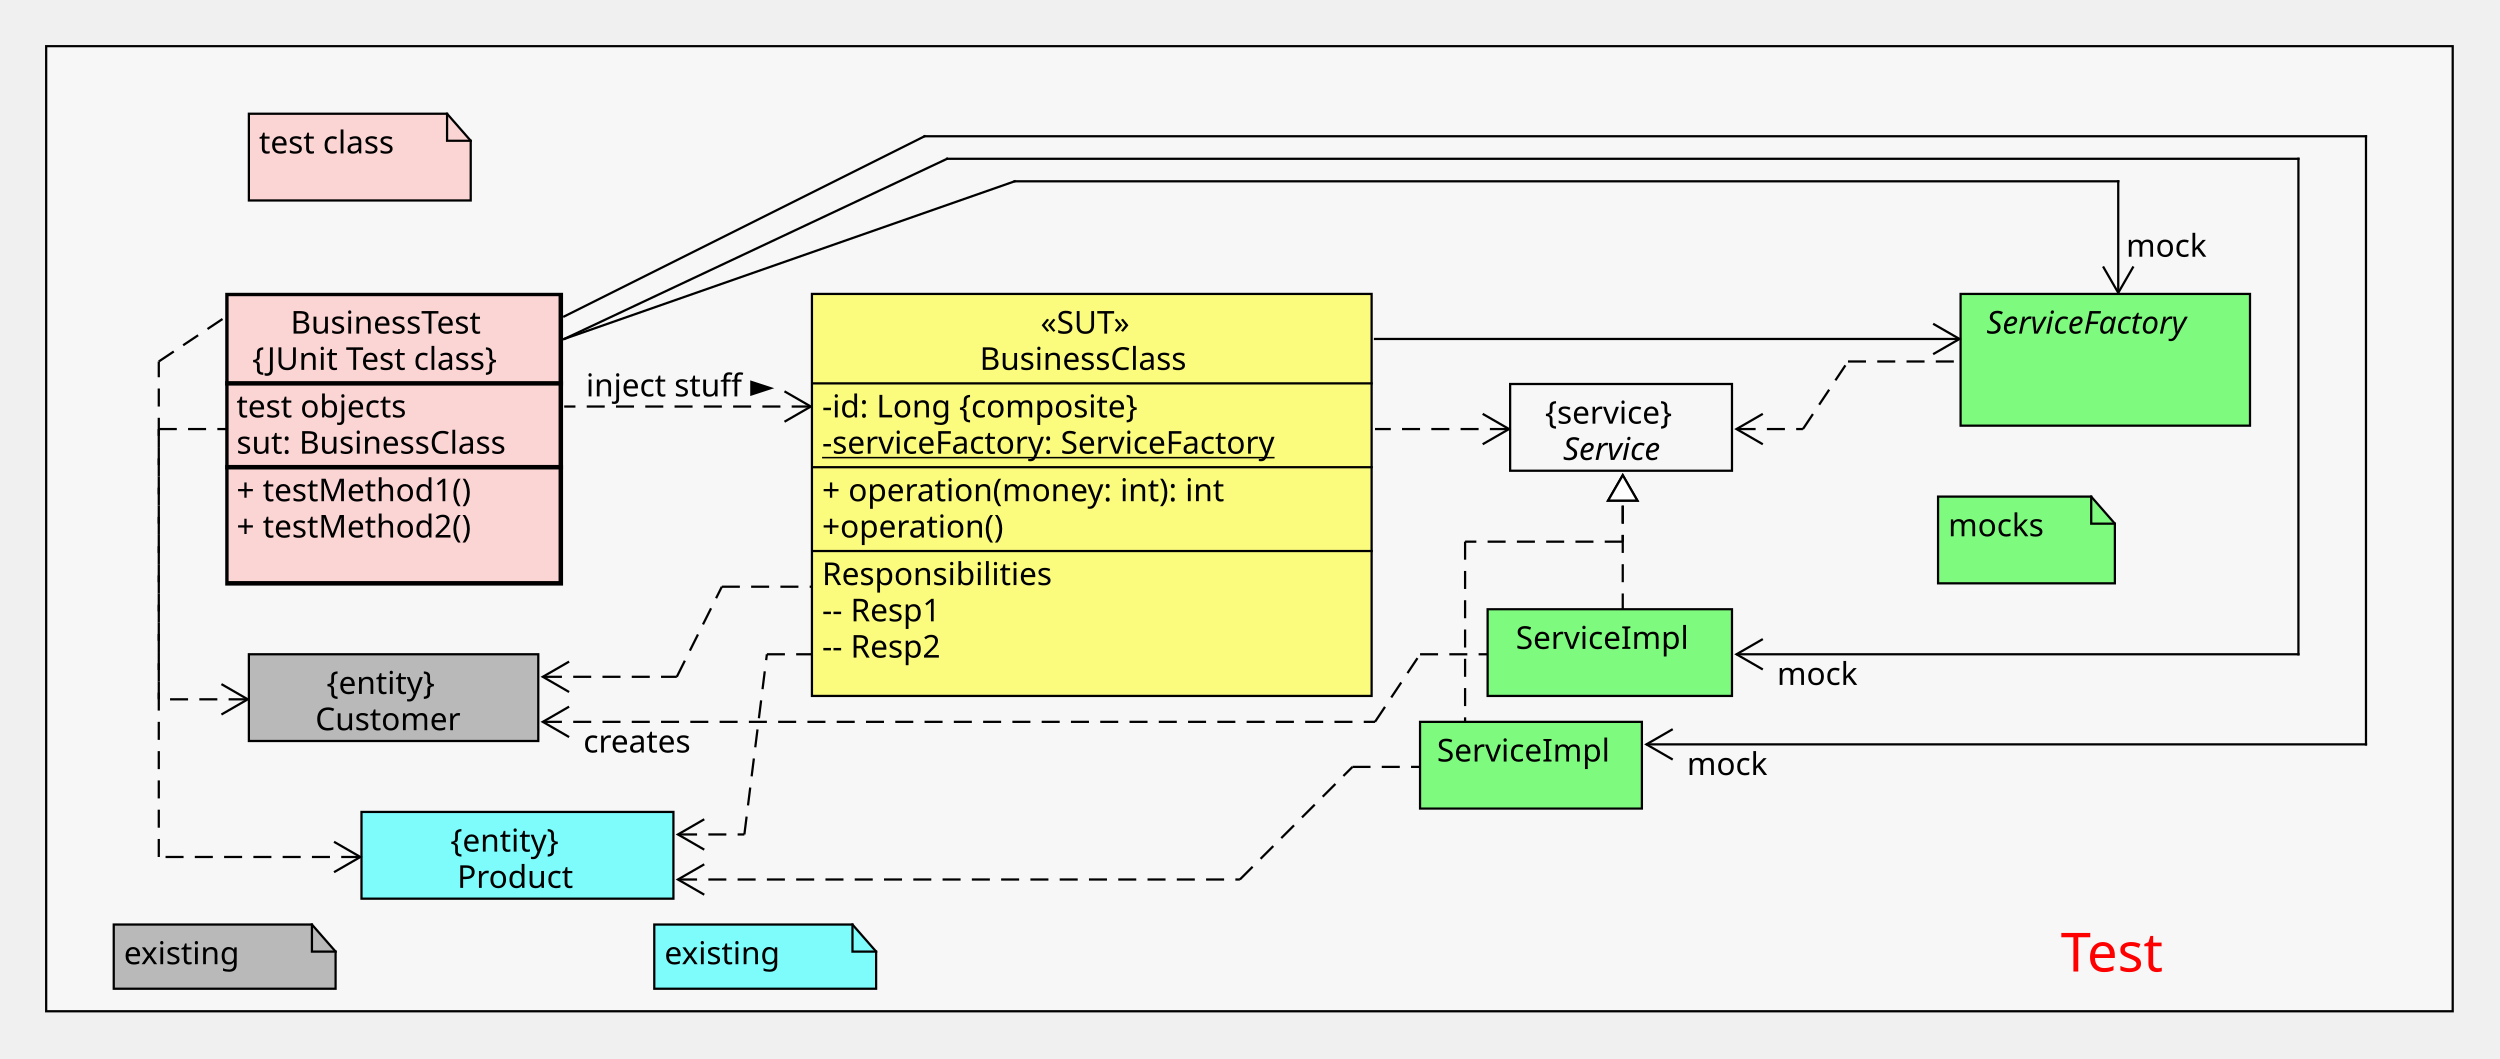
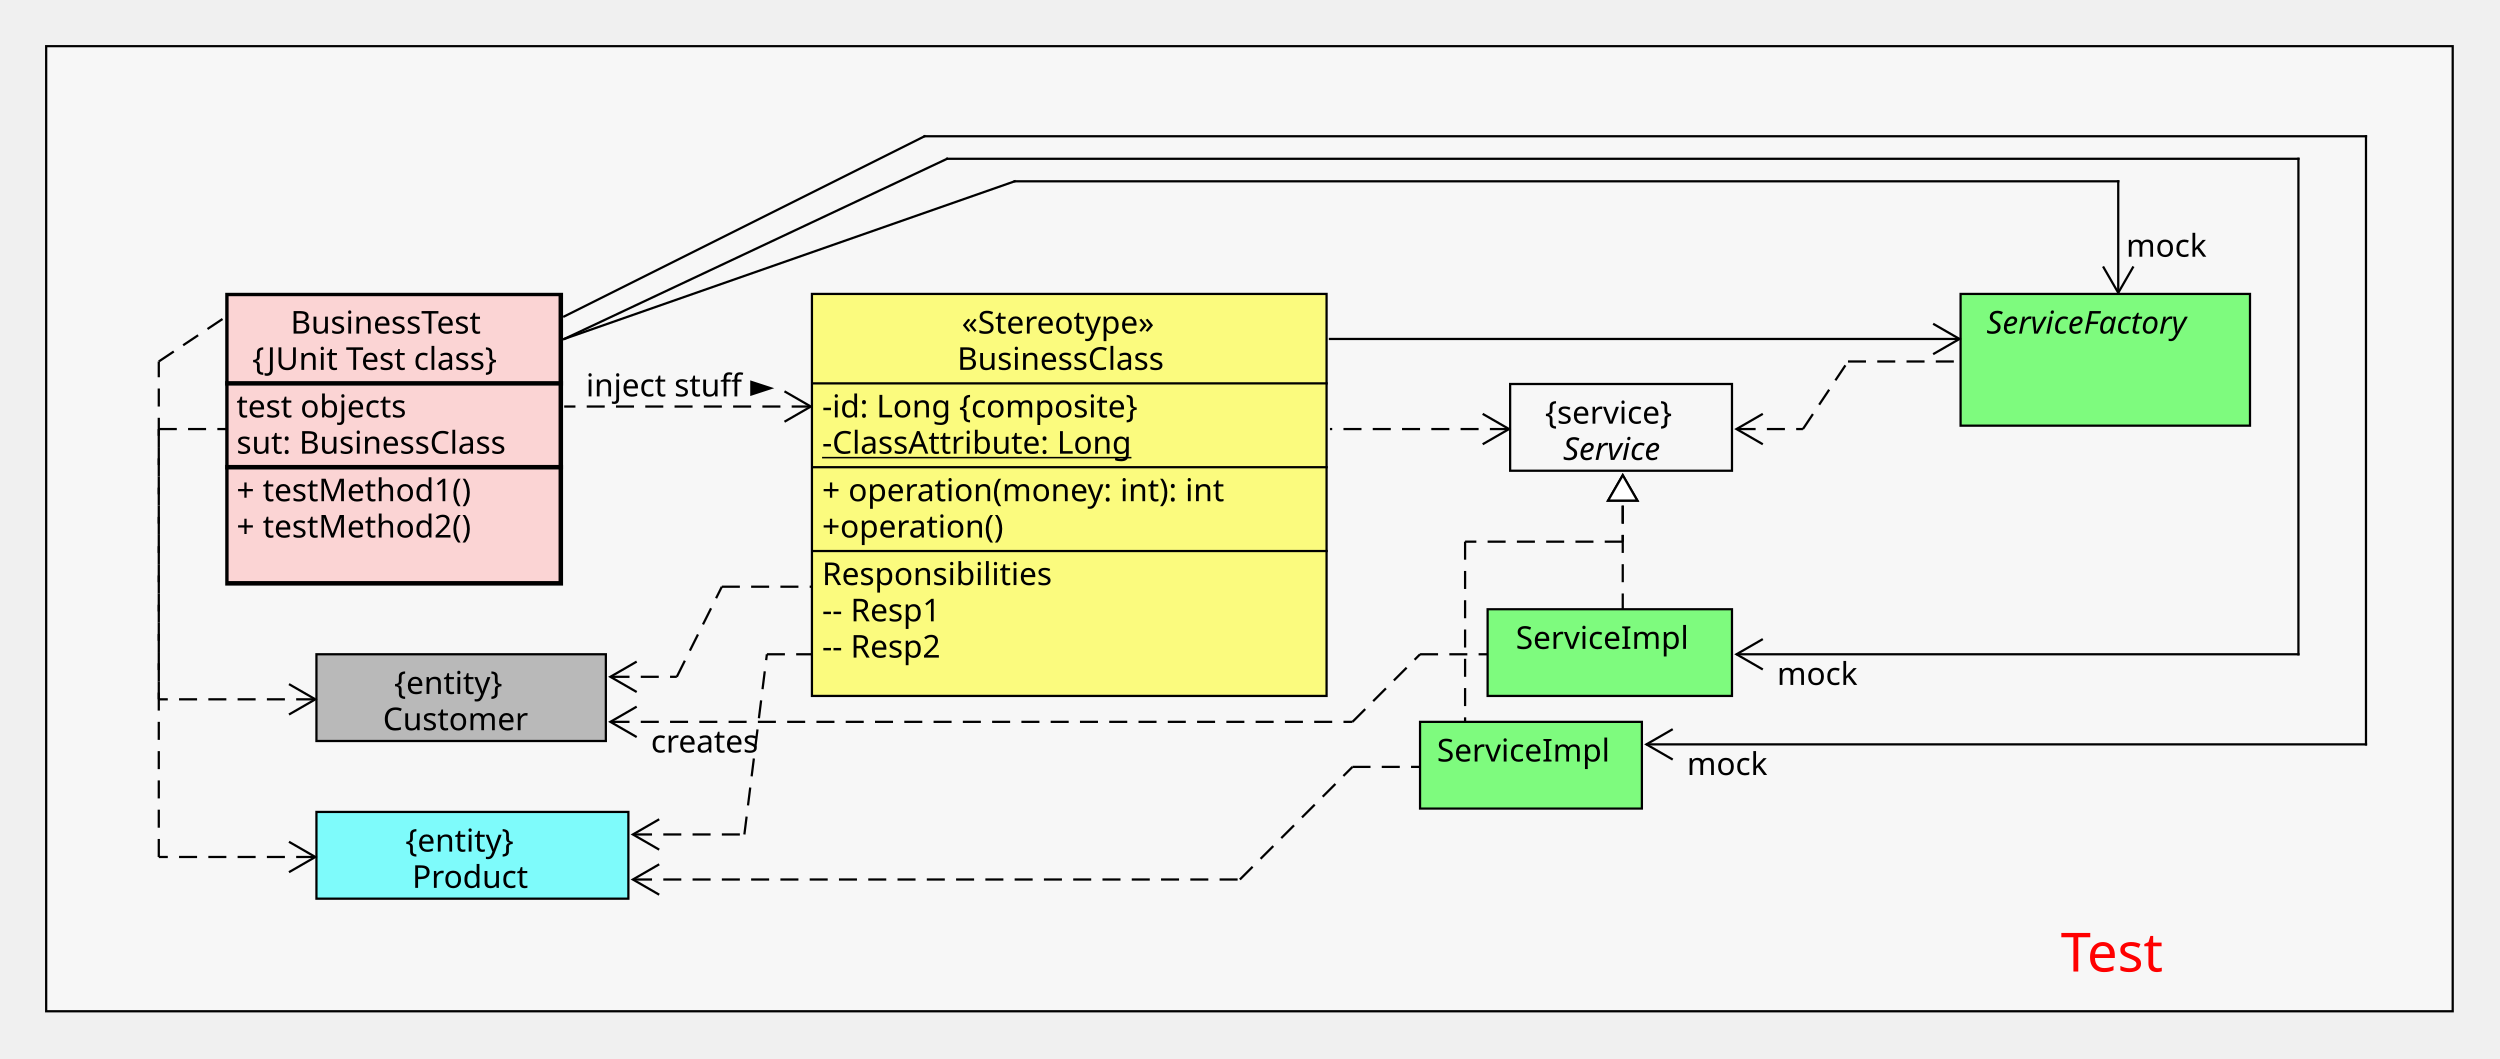
<svg xmlns="http://www.w3.org/2000/svg" fill-opacity="1" color-rendering="auto" color-interpolation="auto" text-rendering="auto" stroke="black" stroke-linecap="square" width="1110" stroke-miterlimit="10" shape-rendering="auto" stroke-opacity="1" fill="black" stroke-dasharray="none" font-weight="normal" stroke-width="1" viewBox="-20 -20 1110 470" height="470" font-family="'Dialog'" font-style="normal" stroke-linejoin="miter" font-size="12px" stroke-dashoffset="0" image-rendering="auto">
  <defs id="genericDefs" />
  <g>
    <defs id="defs1">
      <clipPath clipPathUnits="userSpaceOnUse" id="clipPath1">
        <path d="M0 0 L2147483647 0 L2147483647 2147483647 L0 2147483647 L0 0 Z" />
      </clipPath>
      <clipPath clipPathUnits="userSpaceOnUse" id="clipPath2">
        <path d="M0 0 L0 430 L1070 430 L1070 0 Z" />
      </clipPath>
      <clipPath clipPathUnits="userSpaceOnUse" id="clipPath3">
-         <path d="M0 0 L0 30 L100 30 L100 0 Z" />
+         <path d="M0 0 L0 40 L150 40 L150 0 Z" />
      </clipPath>
      <clipPath clipPathUnits="userSpaceOnUse" id="clipPath4">
-         <path d="M0 0 L0 40 L80 40 L80 0 Z" />
+         <path d="M0 0 L0 40 L100 40 L100 0 Z" />
      </clipPath>
      <clipPath clipPathUnits="userSpaceOnUse" id="clipPath5">
-         <path d="M0 0 L0 40 L100 40 L100 0 Z" />
+         <path d="M0 0 L0 40 L110 40 L110 0 Z" />
      </clipPath>
      <clipPath clipPathUnits="userSpaceOnUse" id="clipPath6">
-         <path d="M0 0 L0 40 L150 40 L150 0 Z" />
+         <path d="M0 0 L0 60 L130 60 L130 0 Z" />
      </clipPath>
      <clipPath clipPathUnits="userSpaceOnUse" id="clipPath7">
-         <path d="M0 0 L0 40 L110 40 L110 0 Z" />
+         <path d="M0 0 L0 40 L130 40 L130 0 Z" />
      </clipPath>
      <clipPath clipPathUnits="userSpaceOnUse" id="clipPath8">
-         <path d="M0 0 L0 60 L130 60 L130 0 Z" />
+         <path d="M0 0 L0 40 L140 40 L140 0 Z" />
      </clipPath>
      <clipPath clipPathUnits="userSpaceOnUse" id="clipPath9">
-         <path d="M0 0 L0 40 L130 40 L130 0 Z" />
+         <path d="M0 0 L0 130 L150 130 L150 0 Z" />
      </clipPath>
      <clipPath clipPathUnits="userSpaceOnUse" id="clipPath10">
-         <path d="M0 0 L0 40 L140 40 L140 0 Z" />
+         <path d="M0 0 L0 180 L230 180 L230 0 Z" />
      </clipPath>
      <clipPath clipPathUnits="userSpaceOnUse" id="clipPath11">
-         <path d="M0 0 L0 130 L150 130 L150 0 Z" />
+         <path d="M0 0 L0 140 L100 140 L100 0 Z" />
      </clipPath>
      <clipPath clipPathUnits="userSpaceOnUse" id="clipPath12">
-         <path d="M0 0 L0 180 L250 180 L250 0 Z" />
+         <path d="M0 0 L0 90 L30 90 L30 0 Z" />
      </clipPath>
      <clipPath clipPathUnits="userSpaceOnUse" id="clipPath13">
-         <path d="M0 0 L0 140 L100 140 L100 0 Z" />
+         <path d="M0 0 L0 80 L380 80 L380 0 Z" />
      </clipPath>
      <clipPath clipPathUnits="userSpaceOnUse" id="clipPath14">
-         <path d="M0 0 L0 90 L30 90 L30 0 Z" />
+         <path d="M0 0 L0 70 L420 70 L420 0 Z" />
      </clipPath>
      <clipPath clipPathUnits="userSpaceOnUse" id="clipPath15">
-         <path d="M0 0 L0 80 L360 80 L360 0 Z" />
+         <path d="M0 0 L0 110 L110 110 L110 0 Z" />
      </clipPath>
      <clipPath clipPathUnits="userSpaceOnUse" id="clipPath16">
-         <path d="M0 0 L0 70 L450 70 L450 0 Z" />
+         <path d="M0 0 L0 70 L120 70 L120 0 Z" />
      </clipPath>
      <clipPath clipPathUnits="userSpaceOnUse" id="clipPath17">
-         <path d="M0 0 L0 110 L90 110 L90 0 Z" />
+         <path d="M0 0 L0 260 L800 260 L800 0 Z" />
      </clipPath>
      <clipPath clipPathUnits="userSpaceOnUse" id="clipPath18">
-         <path d="M0 0 L0 70 L150 70 L150 0 Z" />
+         <path d="M0 0 L0 310 L830 310 L830 0 Z" />
      </clipPath>
      <clipPath clipPathUnits="userSpaceOnUse" id="clipPath19">
-         <path d="M0 0 L0 260 L800 260 L800 0 Z" />
+         <path d="M0 0 L0 100 L760 100 L760 0 Z" />
      </clipPath>
      <clipPath clipPathUnits="userSpaceOnUse" id="clipPath20">
-         <path d="M0 0 L0 310 L830 310 L830 0 Z" />
+         <path d="M0 0 L0 30 L310 30 L310 0 Z" />
      </clipPath>
      <clipPath clipPathUnits="userSpaceOnUse" id="clipPath21">
-         <path d="M0 0 L0 100 L760 100 L760 0 Z" />
+         <path d="M0 0 L0 30 L110 30 L110 0 Z" />
      </clipPath>
      <clipPath clipPathUnits="userSpaceOnUse" id="clipPath22">
-         <path d="M0 0 L0 30 L290 30 L290 0 Z" />
+         <path d="M0 0 L0 220 L100 220 L100 0 Z" />
      </clipPath>
      <clipPath clipPathUnits="userSpaceOnUse" id="clipPath23">
-         <path d="M0 0 L0 30 L90 30 L90 0 Z" />
-       </clipPath>
-       <clipPath clipPathUnits="userSpaceOnUse" id="clipPath24">
-         <path d="M0 0 L0 220 L120 220 L120 0 Z" />
-       </clipPath>
-       <clipPath clipPathUnits="userSpaceOnUse" id="clipPath25">
-         <path d="M0 0 L0 200 L70 200 L70 0 Z" />
+         <path d="M0 0 L0 200 L100 200 L100 0 Z" />
      </clipPath>
    </defs>
    <g fill="rgb(255,255,255)" fill-opacity="0.49" stroke-opacity="0.49" stroke="rgb(255,255,255)">
      <rect x="0.5" width="1068.5" height="428.5" y="0.5" clip-path="url(#clipPath2)" stroke="none" />
    </g>
    <g>
      <rect fill="none" x="0.5" width="1068.5" height="428.5" y="0.5" clip-path="url(#clipPath2)" />
    </g>
-     <g fill="rgb(120,120,120)" fill-opacity="0.49" transform="translate(30,390)" stroke-opacity="0.49" stroke="rgb(120,120,120)">
-       <path d="M0.5 0.5 L88.5 0.5 L99 12.5 L99 29 L0.5 29 Z" stroke="none" clip-path="url(#clipPath3)" />
-     </g>
-     <g transform="translate(30,390)">
-       <path fill="none" d="M0.5 0.5 L88.5 0.5 L99 12.5 L99 29 L0.5 29 Z" clip-path="url(#clipPath3)" />
-       <path fill="none" d="M88.5 0.5 L88.5 12.5 L99 12.5" clip-path="url(#clipPath3)" />
-       <text x="5" font-size="14px" y="18.109" clip-path="url(#clipPath3)" font-family="sans-serif" stroke="none" xml:space="preserve">existing</text>
-     </g>
-     <g fill="rgb(0,255,255)" fill-opacity="0.49" transform="translate(270,390)" stroke-opacity="0.49" stroke="rgb(0,255,255)">
-       <path d="M0.5 0.5 L88.5 0.5 L99 12.5 L99 29 L0.5 29 Z" stroke="none" clip-path="url(#clipPath3)" />
-     </g>
-     <g transform="translate(270,390)">
-       <path fill="none" d="M0.5 0.5 L88.5 0.5 L99 12.5 L99 29 L0.5 29 Z" clip-path="url(#clipPath3)" />
-       <path fill="none" d="M88.5 0.5 L88.5 12.5 L99 12.5" clip-path="url(#clipPath3)" />
-       <text x="5" font-size="14px" y="18.109" clip-path="url(#clipPath3)" font-family="sans-serif" stroke="none" xml:space="preserve">existing</text>
-     </g>
-     <g fill="rgb(0,255,0)" fill-opacity="0.49" transform="translate(840,200)" stroke-opacity="0.49" stroke="rgb(0,255,0)">
-       <path d="M0.5 0.5 L68.5 0.5 L79 12.5 L79 39 L0.5 39 Z" stroke="none" clip-path="url(#clipPath4)" />
-     </g>
-     <g transform="translate(840,200)">
-       <path fill="none" d="M0.5 0.5 L68.5 0.5 L79 12.5 L79 39 L0.5 39 Z" clip-path="url(#clipPath4)" />
-       <path fill="none" d="M68.5 0.5 L68.5 12.5 L79 12.5" clip-path="url(#clipPath4)" />
-       <text x="5" font-size="14px" y="18.109" clip-path="url(#clipPath4)" font-family="sans-serif" stroke="none" xml:space="preserve">mocks</text>
-     </g>
-     <g fill="rgb(255,175,175)" fill-opacity="0.49" transform="translate(90,30)" stroke-opacity="0.49" stroke="rgb(255,175,175)">
-       <path d="M0.5 0.5 L88.5 0.5 L99 12.5 L99 39 L0.5 39 Z" stroke="none" clip-path="url(#clipPath5)" />
-     </g>
-     <g transform="translate(90,30)">
-       <path fill="none" d="M0.5 0.5 L88.5 0.5 L99 12.5 L99 39 L0.5 39 Z" clip-path="url(#clipPath5)" />
-       <path fill="none" d="M88.5 0.5 L88.5 12.5 L99 12.5" clip-path="url(#clipPath5)" />
-       <text x="5" font-size="14px" y="18.109" clip-path="url(#clipPath5)" font-family="sans-serif" stroke="none" xml:space="preserve">test class</text>
-     </g>
    <g fill="rgb(255,255,255)" fill-opacity="0" transform="translate(890,380)" stroke-opacity="0" stroke="rgb(255,255,255)">
-       <rect x="0.5" width="148.5" height="38.5" y="0.5" clip-path="url(#clipPath6)" stroke="none" />
+       <rect x="0.5" width="148.5" height="38.5" y="0.5" clip-path="url(#clipPath3)" stroke="none" />
    </g>
    <g fill="red" font-size="24px" font-family="sans-serif" transform="translate(890,380)" stroke="red">
-       <text x="5" xml:space="preserve" y="31.375" clip-path="url(#clipPath6)" stroke="none">Test</text>
+       <text x="5" xml:space="preserve" y="31.375" clip-path="url(#clipPath3)" stroke="none">Test</text>
    </g>
    <g fill="rgb(0,255,0)" fill-opacity="0.49" transform="translate(610,300)" stroke-opacity="0.49" stroke="rgb(0,255,0)">
-       <rect x="0.5" width="98.5" height="38.5" y="0.5" clip-path="url(#clipPath5)" stroke="none" />
+       <rect x="0.5" width="98.5" height="38.5" y="0.5" clip-path="url(#clipPath4)" stroke="none" />
    </g>
    <g transform="translate(610,300)">
-       <rect fill="none" x="0.5" width="98.5" height="38.5" y="0.5" clip-path="url(#clipPath5)" />
-       <text x="8" font-size="14px" y="18.109" clip-path="url(#clipPath5)" font-family="sans-serif" stroke="none" xml:space="preserve">ServiceImpl</text>
+       <rect fill="none" x="0.5" width="98.5" height="38.5" y="0.5" clip-path="url(#clipPath4)" />
+       <text x="8" font-size="14px" y="18.109" clip-path="url(#clipPath4)" font-family="sans-serif" stroke="none" xml:space="preserve">ServiceImpl</text>
    </g>
    <g fill="rgb(0,255,0)" fill-opacity="0.49" transform="translate(640,250)" stroke-opacity="0.49" stroke="rgb(0,255,0)">
-       <rect x="0.5" width="108.5" height="38.5" y="0.5" clip-path="url(#clipPath7)" stroke="none" />
+       <rect x="0.5" width="108.5" height="38.5" y="0.5" clip-path="url(#clipPath5)" stroke="none" />
    </g>
    <g transform="translate(640,250)">
-       <rect fill="none" x="0.5" width="108.5" height="38.5" y="0.5" clip-path="url(#clipPath7)" />
-       <text x="13" font-size="14px" y="18.109" clip-path="url(#clipPath7)" font-family="sans-serif" stroke="none" xml:space="preserve">ServiceImpl</text>
+       <rect fill="none" x="0.5" width="108.5" height="38.5" y="0.5" clip-path="url(#clipPath5)" />
+       <text x="13" font-size="14px" y="18.109" clip-path="url(#clipPath5)" font-family="sans-serif" stroke="none" xml:space="preserve">ServiceImpl</text>
    </g>
    <g fill="rgb(0,255,0)" fill-opacity="0.49" transform="translate(850,110)" stroke-opacity="0.49" stroke="rgb(0,255,0)">
-       <rect x="0.5" width="128.5" height="58.5" y="0.5" clip-path="url(#clipPath8)" stroke="none" />
+       <rect x="0.5" width="128.5" height="58.5" y="0.5" clip-path="url(#clipPath6)" stroke="none" />
    </g>
    <g transform="translate(850,110)">
-       <rect fill="none" x="0.5" width="128.5" height="58.5" y="0.5" clip-path="url(#clipPath8)" />
-       <text x="12" font-size="14px" y="18.109" clip-path="url(#clipPath8)" font-family="sans-serif" font-style="italic" stroke="none" xml:space="preserve">ServiceFactory</text>
+       <rect fill="none" x="0.5" width="128.5" height="58.5" y="0.5" clip-path="url(#clipPath6)" />
+       <text x="12" font-size="14px" y="18.109" clip-path="url(#clipPath6)" font-family="sans-serif" font-style="italic" stroke="none" xml:space="preserve">ServiceFactory</text>
    </g>
    <g fill="rgb(255,255,255)" fill-opacity="0" transform="translate(650,150)" stroke-opacity="0" stroke="rgb(255,255,255)">
-       <rect x="0.5" width="98.5" height="38.5" y="0.5" clip-path="url(#clipPath5)" stroke="none" />
+       <rect x="0.5" width="98.5" height="38.5" y="0.5" clip-path="url(#clipPath4)" stroke="none" />
    </g>
    <g transform="translate(650,150)">
-       <rect fill="none" x="0.5" width="98.5" height="38.5" y="0.5" clip-path="url(#clipPath5)" />
-       <text x="16" font-size="14px" y="18.109" clip-path="url(#clipPath5)" font-family="sans-serif" stroke="none" xml:space="preserve">{service}</text>
-       <text x="24" font-size="14px" y="34.219" clip-path="url(#clipPath5)" font-family="sans-serif" font-style="italic" stroke="none" xml:space="preserve">Service</text>
-     </g>
-     <g fill="rgb(120,120,120)" fill-opacity="0.49" transform="translate(90,270)" stroke-opacity="0.49" stroke="rgb(120,120,120)">
-       <rect x="0.5" width="128.5" height="38.5" y="0.5" clip-path="url(#clipPath9)" stroke="none" />
-     </g>
-     <g transform="translate(90,270)">
-       <rect fill="none" x="0.5" width="128.5" height="38.5" y="0.5" clip-path="url(#clipPath9)" />
-       <text x="35" font-size="14px" y="18.109" clip-path="url(#clipPath9)" font-family="sans-serif" stroke="none" xml:space="preserve">{entity}</text>
-       <text x="30" font-size="14px" y="34.219" clip-path="url(#clipPath9)" font-family="sans-serif" stroke="none" xml:space="preserve">Customer</text>
-     </g>
-     <g fill="rgb(0,255,255)" fill-opacity="0.49" transform="translate(140,340)" stroke-opacity="0.49" stroke="rgb(0,255,255)">
-       <rect x="0.5" width="138.5" height="38.5" y="0.5" clip-path="url(#clipPath10)" stroke="none" />
-     </g>
-     <g transform="translate(140,340)">
-       <rect fill="none" x="0.5" width="138.5" height="38.5" y="0.5" clip-path="url(#clipPath10)" />
-       <text x="40" font-size="14px" y="18.109" clip-path="url(#clipPath10)" font-family="sans-serif" stroke="none" xml:space="preserve">{entity}</text>
-       <text x="43" font-size="14px" y="34.219" clip-path="url(#clipPath10)" font-family="sans-serif" stroke="none" xml:space="preserve">Product</text>
+       <rect fill="none" x="0.5" width="98.5" height="38.5" y="0.5" clip-path="url(#clipPath4)" />
+       <text x="16" font-size="14px" y="18.109" clip-path="url(#clipPath4)" font-family="sans-serif" stroke="none" xml:space="preserve">{service}</text>
+       <text x="24" font-size="14px" y="34.219" clip-path="url(#clipPath4)" font-family="sans-serif" font-style="italic" stroke="none" xml:space="preserve">Service</text>
+     </g>
+     <g fill="rgb(120,120,120)" fill-opacity="0.49" transform="translate(120,270)" stroke-opacity="0.49" stroke="rgb(120,120,120)">
+       <rect x="0.5" width="128.5" height="38.5" y="0.5" clip-path="url(#clipPath7)" stroke="none" />
+     </g>
+     <g transform="translate(120,270)">
+       <rect fill="none" x="0.5" width="128.5" height="38.5" y="0.5" clip-path="url(#clipPath7)" />
+       <text x="35" font-size="14px" y="18.109" clip-path="url(#clipPath7)" font-family="sans-serif" stroke="none" xml:space="preserve">{entity}</text>
+       <text x="30" font-size="14px" y="34.219" clip-path="url(#clipPath7)" font-family="sans-serif" stroke="none" xml:space="preserve">Customer</text>
+     </g>
+     <g fill="rgb(0,255,255)" fill-opacity="0.49" transform="translate(120,340)" stroke-opacity="0.49" stroke="rgb(0,255,255)">
+       <rect x="0.5" width="138.5" height="38.5" y="0.5" clip-path="url(#clipPath8)" stroke="none" />
+     </g>
+     <g transform="translate(120,340)">
+       <rect fill="none" x="0.5" width="138.5" height="38.5" y="0.5" clip-path="url(#clipPath8)" />
+       <text x="40" font-size="14px" y="18.109" clip-path="url(#clipPath8)" font-family="sans-serif" stroke="none" xml:space="preserve">{entity}</text>
+       <text x="43" font-size="14px" y="34.219" clip-path="url(#clipPath8)" font-family="sans-serif" stroke="none" xml:space="preserve">Product</text>
    </g>
    <g fill="rgb(255,175,175)" fill-opacity="0.49" transform="translate(80,110)" stroke-opacity="0.49" stroke="rgb(255,175,175)">
-       <rect x="0.5" width="148.5" height="128.5" y="0.5" clip-path="url(#clipPath11)" stroke="none" />
+       <rect x="0.5" width="148.5" height="128.5" y="0.5" clip-path="url(#clipPath9)" stroke="none" />
    </g>
    <g stroke-width="2" transform="translate(80,110)">
-       <rect fill="none" x="0.5" width="148.5" height="128.5" y="0.5" clip-path="url(#clipPath11)" />
-       <text x="29" font-size="14px" y="18.109" clip-path="url(#clipPath11)" font-family="sans-serif" stroke="none" xml:space="preserve">BusinessTest</text>
-       <text x="12" font-size="14px" y="34.219" clip-path="url(#clipPath11)" font-family="sans-serif" stroke="none" xml:space="preserve">{JUnit Test class}</text>
-       <path fill="none" d="M1 40.219 L149 40.219" clip-path="url(#clipPath11)" />
-       <text x="5" font-size="14px" y="55.328" clip-path="url(#clipPath11)" font-family="sans-serif" stroke="none" xml:space="preserve">test objects</text>
-       <text x="5" font-size="14px" y="71.438" clip-path="url(#clipPath11)" font-family="sans-serif" stroke="none" xml:space="preserve">sut: BusinessClass</text>
-       <path fill="none" d="M1 77.438 L149 77.438" clip-path="url(#clipPath11)" />
-       <text x="5" font-size="14px" y="92.547" clip-path="url(#clipPath11)" font-family="sans-serif" stroke="none" xml:space="preserve">+ testMethod1()</text>
-       <text x="5" font-size="14px" y="108.656" clip-path="url(#clipPath11)" font-family="sans-serif" stroke="none" xml:space="preserve">+ testMethod2()</text>
+       <rect fill="none" x="0.5" width="148.5" height="128.5" y="0.5" clip-path="url(#clipPath9)" />
+       <text x="29" font-size="14px" y="18.109" clip-path="url(#clipPath9)" font-family="sans-serif" stroke="none" xml:space="preserve">BusinessTest</text>
+       <text x="12" font-size="14px" y="34.219" clip-path="url(#clipPath9)" font-family="sans-serif" stroke="none" xml:space="preserve">{JUnit Test class}</text>
+       <path fill="none" d="M1 40.219 L149 40.219" clip-path="url(#clipPath9)" />
+       <text x="5" font-size="14px" y="55.328" clip-path="url(#clipPath9)" font-family="sans-serif" stroke="none" xml:space="preserve">test objects</text>
+       <text x="5" font-size="14px" y="71.438" clip-path="url(#clipPath9)" font-family="sans-serif" stroke="none" xml:space="preserve">sut: BusinessClass</text>
+       <path fill="none" d="M1 77.438 L149 77.438" clip-path="url(#clipPath9)" />
+       <text x="5" font-size="14px" y="92.547" clip-path="url(#clipPath9)" font-family="sans-serif" stroke="none" xml:space="preserve">+ testMethod1()</text>
+       <text x="5" font-size="14px" y="108.656" clip-path="url(#clipPath9)" font-family="sans-serif" stroke="none" xml:space="preserve">+ testMethod2()</text>
    </g>
    <g fill="rgb(255,255,0)" fill-opacity="0.49" transform="translate(340,110)" stroke-opacity="0.49" stroke="rgb(255,255,0)">
-       <rect x="0.5" width="248.5" height="178.5" y="0.5" clip-path="url(#clipPath12)" stroke="none" />
+       <rect x="0.5" width="228.5" height="178.5" y="0.5" clip-path="url(#clipPath10)" stroke="none" />
    </g>
    <g transform="translate(340,110)">
-       <rect fill="none" x="0.5" width="248.5" height="178.5" y="0.5" clip-path="url(#clipPath12)" />
-       <text x="102" font-size="14px" y="18.109" clip-path="url(#clipPath12)" font-family="sans-serif" stroke="none" xml:space="preserve">«SUT»</text>
-       <text x="75" font-size="14px" y="34.219" clip-path="url(#clipPath12)" font-family="sans-serif" stroke="none" xml:space="preserve">BusinessClass</text>
-       <path fill="none" d="M1 40.219 L249 40.219" clip-path="url(#clipPath12)" />
-       <text x="5" font-size="14px" y="55.328" clip-path="url(#clipPath12)" font-family="sans-serif" stroke="none" xml:space="preserve">-id: Long {composite}</text>
-       <text x="5" font-size="14px" y="71.438" text-decoration="underline" clip-path="url(#clipPath12)" font-family="sans-serif" stroke="none" xml:space="preserve">-serviceFactory: ServiceFactory</text>
-       <path fill="none" d="M1 77.438 L249 77.438" clip-path="url(#clipPath12)" />
-       <text x="5" font-size="14px" y="92.547" clip-path="url(#clipPath12)" font-family="sans-serif" stroke="none" xml:space="preserve">+ operation(money: int): int</text>
-       <text x="5" font-size="14px" y="108.656" clip-path="url(#clipPath12)" font-family="sans-serif" stroke="none" xml:space="preserve">+operation()</text>
-       <path fill="none" d="M1 114.656 L249 114.656" clip-path="url(#clipPath12)" />
-       <text x="5" font-size="14px" y="129.766" clip-path="url(#clipPath12)" font-family="sans-serif" stroke="none" xml:space="preserve">Responsibilities</text>
-       <text x="5" font-size="14px" y="145.875" clip-path="url(#clipPath12)" font-family="sans-serif" stroke="none" xml:space="preserve">-- Resp1</text>
-       <text x="5" font-size="14px" y="161.984" clip-path="url(#clipPath12)" font-family="sans-serif" stroke="none" xml:space="preserve">-- Resp2</text>
+       <rect fill="none" x="0.5" width="228.5" height="178.5" y="0.5" clip-path="url(#clipPath10)" />
+       <text x="67" font-size="14px" y="18.109" clip-path="url(#clipPath10)" font-family="sans-serif" stroke="none" xml:space="preserve">«Stereotype»</text>
+       <text x="65" font-size="14px" y="34.219" clip-path="url(#clipPath10)" font-family="sans-serif" stroke="none" xml:space="preserve">BusinessClass</text>
+       <path fill="none" d="M1 40.219 L229 40.219" clip-path="url(#clipPath10)" />
+       <text x="5" font-size="14px" y="55.328" clip-path="url(#clipPath10)" font-family="sans-serif" stroke="none" xml:space="preserve">-id: Long {composite}</text>
+       <text x="5" font-size="14px" y="71.438" text-decoration="underline" clip-path="url(#clipPath10)" font-family="sans-serif" stroke="none" xml:space="preserve">-ClassAttribute: Long</text>
+       <path fill="none" d="M1 77.438 L229 77.438" clip-path="url(#clipPath10)" />
+       <text x="5" font-size="14px" y="92.547" clip-path="url(#clipPath10)" font-family="sans-serif" stroke="none" xml:space="preserve">+ operation(money: int): int</text>
+       <text x="5" font-size="14px" y="108.656" clip-path="url(#clipPath10)" font-family="sans-serif" stroke="none" xml:space="preserve">+operation()</text>
+       <path fill="none" d="M1 114.656 L229 114.656" clip-path="url(#clipPath10)" />
+       <text x="5" font-size="14px" y="129.766" clip-path="url(#clipPath10)" font-family="sans-serif" stroke="none" xml:space="preserve">Responsibilities</text>
+       <text x="5" font-size="14px" y="145.875" clip-path="url(#clipPath10)" font-family="sans-serif" stroke="none" xml:space="preserve">-- Resp1</text>
+       <text x="5" font-size="14px" y="161.984" clip-path="url(#clipPath10)" font-family="sans-serif" stroke="none" xml:space="preserve">-- Resp2</text>
    </g>
    <g stroke-dasharray="8,5" stroke-miterlimit="5" transform="translate(620,180)" stroke-linecap="butt">
-       <path fill="none" d="M80.5 11.5 L80.5 40.5" clip-path="url(#clipPath13)" />
-       <path fill="none" d="M80.5 40.5 L10.5 40.5" clip-path="url(#clipPath13)" />
-       <path fill="none" d="M10.5 40.5 L10.5 120.5" clip-path="url(#clipPath13)" />
-       <path fill="white" d="M74 22.258 L80.5 11 L87 22.258 Z" clip-path="url(#clipPath13)" stroke="none" />
-       <path fill="none" stroke-miterlimit="10" stroke-dasharray="none" d="M74 22.258 L80.5 11 L87 22.258 Z" clip-path="url(#clipPath13)" stroke-linecap="square" />
+       <path fill="none" d="M80.5 11.5 L80.5 40.5" clip-path="url(#clipPath11)" />
+       <path fill="none" d="M80.5 40.5 L10.5 40.5" clip-path="url(#clipPath11)" />
+       <path fill="none" d="M10.5 40.5 L10.5 120.5" clip-path="url(#clipPath11)" />
+       <path fill="white" d="M74 22.258 L80.5 11 L87 22.258 Z" clip-path="url(#clipPath11)" stroke="none" />
+       <path fill="none" stroke-miterlimit="10" stroke-dasharray="none" d="M74 22.258 L80.5 11 L87 22.258 Z" clip-path="url(#clipPath11)" stroke-linecap="square" />
    </g>
    <g stroke-dasharray="8,5" stroke-miterlimit="5" transform="translate(690,180)" stroke-linecap="butt">
-       <path fill="none" d="M10.5 11.5 L10.5 70.5" clip-path="url(#clipPath14)" />
-       <path fill="white" d="M4 22.258 L10.5 11 L17 22.258 Z" clip-path="url(#clipPath14)" stroke="none" />
-       <path fill="none" stroke-miterlimit="10" stroke-dasharray="none" d="M4 22.258 L10.5 11 L17 22.258 Z" clip-path="url(#clipPath14)" stroke-linecap="square" />
-     </g>
-     <g stroke-dasharray="8,5" stroke-miterlimit="5" transform="translate(270,310)" stroke-linecap="butt">
-       <path fill="none" d="M11.5 60.5 L260.5 60.5" clip-path="url(#clipPath15)" />
-       <path fill="none" d="M260.5 60.5 L310.5 10.5" clip-path="url(#clipPath15)" />
-       <path fill="none" d="M310.5 10.5 L340.5 10.5" clip-path="url(#clipPath15)" />
-       <path fill="none" stroke-miterlimit="10" stroke-dasharray="none" d="M22.258 67 L11 60.5 L22.258 54" clip-path="url(#clipPath15)" stroke-linecap="square" />
-     </g>
-     <g stroke-dasharray="8,5" stroke-miterlimit="5" transform="translate(210,260)" stroke-linecap="butt">
-       <path fill="none" d="M11.5 40.5 L380.5 40.5" clip-path="url(#clipPath16)" />
-       <path fill="none" d="M380.5 40.5 L400.5 10.5" clip-path="url(#clipPath16)" />
-       <path fill="none" d="M400.5 10.5 L430.5 10.5" clip-path="url(#clipPath16)" />
-       <path fill="none" stroke-miterlimit="10" stroke-dasharray="none" d="M22.258 47 L11 40.5 L22.258 34" clip-path="url(#clipPath16)" stroke-linecap="square" />
-     </g>
-     <g font-family="sans-serif" font-size="14px" transform="translate(210,260)">
-       <text x="29" xml:space="preserve" y="54.109" clip-path="url(#clipPath16)" stroke="none">creates</text>
-     </g>
-     <g stroke-dasharray="8,5" stroke-miterlimit="5" transform="translate(270,260)" stroke-linecap="butt">
-       <path fill="none" d="M11.5 90.5 L40.5 90.5" clip-path="url(#clipPath17)" />
-       <path fill="none" d="M40.5 90.5 L50.5 10.5" clip-path="url(#clipPath17)" />
-       <path fill="none" d="M50.5 10.5 L70.5 10.5" clip-path="url(#clipPath17)" />
-       <path fill="none" stroke-miterlimit="10" stroke-dasharray="none" d="M22.258 97 L11 90.5 L22.258 84" clip-path="url(#clipPath17)" stroke-linecap="square" />
-     </g>
-     <g stroke-dasharray="8,5" stroke-miterlimit="5" transform="translate(210,230)" stroke-linecap="butt">
-       <path fill="none" d="M11.5 50.5 L70.5 50.5" clip-path="url(#clipPath18)" />
-       <path fill="none" d="M70.5 50.5 L90.5 10.5" clip-path="url(#clipPath18)" />
-       <path fill="none" d="M90.5 10.5 L130.5 10.5" clip-path="url(#clipPath18)" />
-       <path fill="none" stroke-miterlimit="10" stroke-dasharray="none" d="M22.258 57 L11 50.5 L22.258 44" clip-path="url(#clipPath18)" stroke-linecap="square" />
+       <path fill="none" d="M10.5 11.5 L10.5 70.5" clip-path="url(#clipPath12)" />
+       <path fill="white" d="M4 22.258 L10.5 11 L17 22.258 Z" clip-path="url(#clipPath12)" stroke="none" />
+       <path fill="none" stroke-miterlimit="10" stroke-dasharray="none" d="M4 22.258 L10.5 11 L17 22.258 Z" clip-path="url(#clipPath12)" stroke-linecap="square" />
+     </g>
+     <g stroke-dasharray="8,5" stroke-miterlimit="5" transform="translate(250,310)" stroke-linecap="butt">
+       <path fill="none" d="M11.5 60.5 L280.5 60.5" clip-path="url(#clipPath13)" />
+       <path fill="none" d="M280.5 60.5 L330.5 10.5" clip-path="url(#clipPath13)" />
+       <path fill="none" d="M330.5 10.5 L360.5 10.5" clip-path="url(#clipPath13)" />
+       <path fill="none" stroke-miterlimit="10" stroke-dasharray="none" d="M22.258 67 L11 60.5 L22.258 54" clip-path="url(#clipPath13)" stroke-linecap="square" />
+     </g>
+     <g stroke-dasharray="8,5" stroke-miterlimit="5" transform="translate(240,260)" stroke-linecap="butt">
+       <path fill="none" d="M11.5 40.5 L340.5 40.5" clip-path="url(#clipPath14)" />
+       <path fill="none" d="M340.5 40.5 L370.5 10.5" clip-path="url(#clipPath14)" />
+       <path fill="none" d="M370.5 10.5 L400.5 10.5" clip-path="url(#clipPath14)" />
+       <path fill="none" stroke-miterlimit="10" stroke-dasharray="none" d="M22.258 47 L11 40.5 L22.258 34" clip-path="url(#clipPath14)" stroke-linecap="square" />
+     </g>
+     <g font-family="sans-serif" font-size="14px" transform="translate(240,260)">
+       <text x="29" xml:space="preserve" y="54.109" clip-path="url(#clipPath14)" stroke="none">creates</text>
+     </g>
+     <g stroke-dasharray="8,5" stroke-miterlimit="5" transform="translate(250,260)" stroke-linecap="butt">
+       <path fill="none" d="M11.5 90.5 L60.5 90.5" clip-path="url(#clipPath15)" />
+       <path fill="none" d="M60.5 90.5 L70.5 10.5" clip-path="url(#clipPath15)" />
+       <path fill="none" d="M70.5 10.5 L90.5 10.5" clip-path="url(#clipPath15)" />
+       <path fill="none" stroke-miterlimit="10" stroke-dasharray="none" d="M22.258 97 L11 90.5 L22.258 84" clip-path="url(#clipPath15)" stroke-linecap="square" />
+     </g>
+     <g stroke-dasharray="8,5" stroke-miterlimit="5" transform="translate(240,230)" stroke-linecap="butt">
+       <path fill="none" d="M11.5 50.5 L40.5 50.5" clip-path="url(#clipPath16)" />
+       <path fill="none" d="M40.5 50.5 L60.5 10.5" clip-path="url(#clipPath16)" />
+       <path fill="none" d="M60.5 10.5 L100.5 10.5" clip-path="url(#clipPath16)" />
+       <path fill="none" stroke-miterlimit="10" stroke-dasharray="none" d="M22.258 57 L11 50.5 L22.258 44" clip-path="url(#clipPath16)" stroke-linecap="square" />
    </g>
    <g transform="translate(220,40)">
-       <path fill="none" d="M531.5 230.5 L780.5 230.5" clip-path="url(#clipPath19)" />
-       <path fill="none" d="M780.5 230.5 L780.5 10.5" clip-path="url(#clipPath19)" />
-       <path fill="none" d="M780.5 10.5 L180.5 10.5" clip-path="url(#clipPath19)" />
-       <path fill="none" d="M180.5 10.5 L10.5 90.5" clip-path="url(#clipPath19)" />
-       <path fill="none" d="M542.258 237 L531 230.5 L542.258 224" clip-path="url(#clipPath19)" />
-       <text x="549" font-size="14px" y="244.109" clip-path="url(#clipPath19)" font-family="sans-serif" stroke="none" xml:space="preserve">mock</text>
+       <path fill="none" d="M531.5 230.5 L780.5 230.5" clip-path="url(#clipPath17)" />
+       <path fill="none" d="M780.5 230.5 L780.5 10.5" clip-path="url(#clipPath17)" />
+       <path fill="none" d="M780.5 10.5 L180.5 10.5" clip-path="url(#clipPath17)" />
+       <path fill="none" d="M180.5 10.5 L10.5 90.5" clip-path="url(#clipPath17)" />
+       <path fill="none" d="M542.258 237 L531 230.5 L542.258 224" clip-path="url(#clipPath17)" />
+       <text x="549" font-size="14px" y="244.109" clip-path="url(#clipPath17)" font-family="sans-serif" stroke="none" xml:space="preserve">mock</text>
    </g>
    <g transform="translate(220,30)">
-       <path fill="none" d="M491.5 280.5 L810.5 280.5" clip-path="url(#clipPath20)" />
-       <path fill="none" d="M810.5 280.5 L810.5 10.5" clip-path="url(#clipPath20)" />
-       <path fill="none" d="M810.5 10.5 L170.5 10.5" clip-path="url(#clipPath20)" />
-       <path fill="none" d="M170.5 10.5 L10.5 90.5" clip-path="url(#clipPath20)" />
-       <path fill="none" d="M502.258 287 L491 280.5 L502.258 274" clip-path="url(#clipPath20)" />
-       <text x="509" font-size="14px" y="294.109" clip-path="url(#clipPath20)" font-family="sans-serif" stroke="none" xml:space="preserve">mock</text>
+       <path fill="none" d="M491.5 280.5 L810.5 280.5" clip-path="url(#clipPath18)" />
+       <path fill="none" d="M810.5 280.5 L810.5 10.5" clip-path="url(#clipPath18)" />
+       <path fill="none" d="M810.5 10.5 L170.5 10.5" clip-path="url(#clipPath18)" />
+       <path fill="none" d="M170.5 10.5 L10.5 90.5" clip-path="url(#clipPath18)" />
+       <path fill="none" d="M502.258 287 L491 280.5 L502.258 274" clip-path="url(#clipPath18)" />
+       <text x="509" font-size="14px" y="294.109" clip-path="url(#clipPath18)" font-family="sans-serif" stroke="none" xml:space="preserve">mock</text>
    </g>
    <g transform="translate(220,50)">
-       <path fill="none" d="M700.5 59.5 L700.5 10.5" clip-path="url(#clipPath21)" />
-       <path fill="none" d="M700.5 10.5 L210.5 10.5" clip-path="url(#clipPath21)" />
-       <path fill="none" d="M210.5 10.5 L10.5 80.5" clip-path="url(#clipPath21)" />
-       <path fill="none" d="M707 48.742 L700.5 60 L694 48.742" clip-path="url(#clipPath21)" />
-       <text x="704" font-size="14px" y="44" clip-path="url(#clipPath21)" font-family="sans-serif" stroke="none" xml:space="preserve">mock</text>
+       <path fill="none" d="M700.5 59.5 L700.5 10.5" clip-path="url(#clipPath19)" />
+       <path fill="none" d="M700.5 10.5 L210.5 10.5" clip-path="url(#clipPath19)" />
+       <path fill="none" d="M210.5 10.5 L10.5 80.5" clip-path="url(#clipPath19)" />
+       <path fill="none" d="M707 48.742 L700.5 60 L694 48.742" clip-path="url(#clipPath19)" />
+       <text x="704" font-size="14px" y="44" clip-path="url(#clipPath19)" font-family="sans-serif" stroke="none" xml:space="preserve">mock</text>
    </g>
    <g stroke-dasharray="8,5" stroke-miterlimit="5" transform="translate(740,130)" stroke-linecap="butt">
-       <path fill="none" d="M11.5 40.5 L40.5 40.5" clip-path="url(#clipPath8)" />
-       <path fill="none" d="M40.5 40.5 L60.5 10.5" clip-path="url(#clipPath8)" />
-       <path fill="none" d="M60.5 10.5 L110.5 10.5" clip-path="url(#clipPath8)" />
-       <path fill="none" stroke-miterlimit="10" stroke-dasharray="none" d="M22.258 47 L11 40.5 L22.258 34" clip-path="url(#clipPath8)" stroke-linecap="square" />
-     </g>
-     <g transform="translate(580,120)">
-       <path fill="none" d="M269.5 10.5 L10.5 10.5" clip-path="url(#clipPath22)" />
-       <path fill="none" d="M258.742 4 L270 10.5 L258.742 17" clip-path="url(#clipPath22)" />
-     </g>
-     <g stroke-dasharray="8,5" stroke-miterlimit="5" transform="translate(580,160)" stroke-linecap="butt">
-       <path fill="none" d="M69.5 10.5 L10.5 10.5" clip-path="url(#clipPath23)" />
-       <path fill="none" stroke-miterlimit="10" stroke-dasharray="none" d="M58.742 4 L70 10.5 L58.742 17" clip-path="url(#clipPath23)" stroke-linecap="square" />
+       <path fill="none" d="M11.5 40.5 L40.5 40.5" clip-path="url(#clipPath6)" />
+       <path fill="none" d="M40.5 40.5 L60.5 10.5" clip-path="url(#clipPath6)" />
+       <path fill="none" d="M60.5 10.5 L110.5 10.5" clip-path="url(#clipPath6)" />
+       <path fill="none" stroke-miterlimit="10" stroke-dasharray="none" d="M22.258 47 L11 40.5 L22.258 34" clip-path="url(#clipPath6)" stroke-linecap="square" />
+     </g>
+     <g transform="translate(560,120)">
+       <path fill="none" d="M289.5 10.5 L10.5 10.5" clip-path="url(#clipPath20)" />
+       <path fill="none" d="M278.742 4 L290 10.5 L278.742 17" clip-path="url(#clipPath20)" />
+     </g>
+     <g stroke-dasharray="8,5" stroke-miterlimit="5" transform="translate(560,160)" stroke-linecap="butt">
+       <path fill="none" d="M89.5 10.5 L10.5 10.5" clip-path="url(#clipPath21)" />
+       <path fill="none" stroke-miterlimit="10" stroke-dasharray="none" d="M78.742 4 L90 10.5 L78.742 17" clip-path="url(#clipPath21)" stroke-linecap="square" />
    </g>
    <g stroke-dasharray="8,5" stroke-miterlimit="5" transform="translate(220,140)" stroke-linecap="butt">
-       <path fill="none" d="M119.5 20.5 L10.5 20.5" clip-path="url(#clipPath10)" />
-       <path fill="none" stroke-miterlimit="10" stroke-dasharray="none" d="M108.742 14 L120 20.5 L108.742 27" clip-path="url(#clipPath10)" stroke-linecap="square" />
+       <path fill="none" d="M119.5 20.5 L10.5 20.5" clip-path="url(#clipPath8)" />
+       <path fill="none" stroke-miterlimit="10" stroke-dasharray="none" d="M108.742 14 L120 20.5 L108.742 27" clip-path="url(#clipPath8)" stroke-linecap="square" />
    </g>
    <g font-family="sans-serif" font-size="14px" transform="translate(220,140)">
-       <text x="20.184" xml:space="preserve" y="16" clip-path="url(#clipPath10)" stroke="none">inject stuff ►</text>
+       <text x="20.184" xml:space="preserve" y="16" clip-path="url(#clipPath8)" stroke="none">inject stuff ►</text>
    </g>
    <g stroke-dasharray="8,5" stroke-miterlimit="5" transform="translate(40,160)" stroke-linecap="butt">
-       <path fill="none" d="M99.5 200.5 L10.5 200.5" clip-path="url(#clipPath24)" />
-       <path fill="none" d="M10.5 200.5 L10.5 10.5" clip-path="url(#clipPath24)" />
-       <path fill="none" d="M10.5 10.5 L40.5 10.5" clip-path="url(#clipPath24)" />
-       <path fill="none" stroke-miterlimit="10" stroke-dasharray="none" d="M88.742 194 L100 200.5 L88.742 207" clip-path="url(#clipPath24)" stroke-linecap="square" />
+       <path fill="none" d="M79.5 200.5 L10.5 200.5" clip-path="url(#clipPath22)" />
+       <path fill="none" d="M10.5 200.5 L10.5 10.5" clip-path="url(#clipPath22)" />
+       <path fill="none" d="M10.5 10.5 L40.5 10.5" clip-path="url(#clipPath22)" />
+       <path fill="none" stroke-miterlimit="10" stroke-dasharray="none" d="M68.742 194 L80 200.5 L68.742 207" clip-path="url(#clipPath22)" stroke-linecap="square" />
    </g>
    <g stroke-dasharray="8,5" stroke-miterlimit="5" transform="translate(40,110)" stroke-linecap="butt">
-       <path fill="none" d="M49.5 180.5 L10.5 180.5" clip-path="url(#clipPath25)" />
-       <path fill="none" d="M10.5 180.5 L10.5 30.5" clip-path="url(#clipPath25)" />
-       <path fill="none" d="M10.5 30.5 L40.5 10.5" clip-path="url(#clipPath25)" />
-       <path fill="none" stroke-miterlimit="10" stroke-dasharray="none" d="M38.742 174 L50 180.5 L38.742 187" clip-path="url(#clipPath25)" stroke-linecap="square" />
+       <path fill="none" d="M79.5 180.5 L10.5 180.5" clip-path="url(#clipPath23)" />
+       <path fill="none" d="M10.5 180.5 L10.5 30.5" clip-path="url(#clipPath23)" />
+       <path fill="none" d="M10.5 30.5 L40.5 10.5" clip-path="url(#clipPath23)" />
+       <path fill="none" stroke-miterlimit="10" stroke-dasharray="none" d="M68.742 174 L80 180.5 L68.742 187" clip-path="url(#clipPath23)" stroke-linecap="square" />
    </g>
  </g>
</svg>
